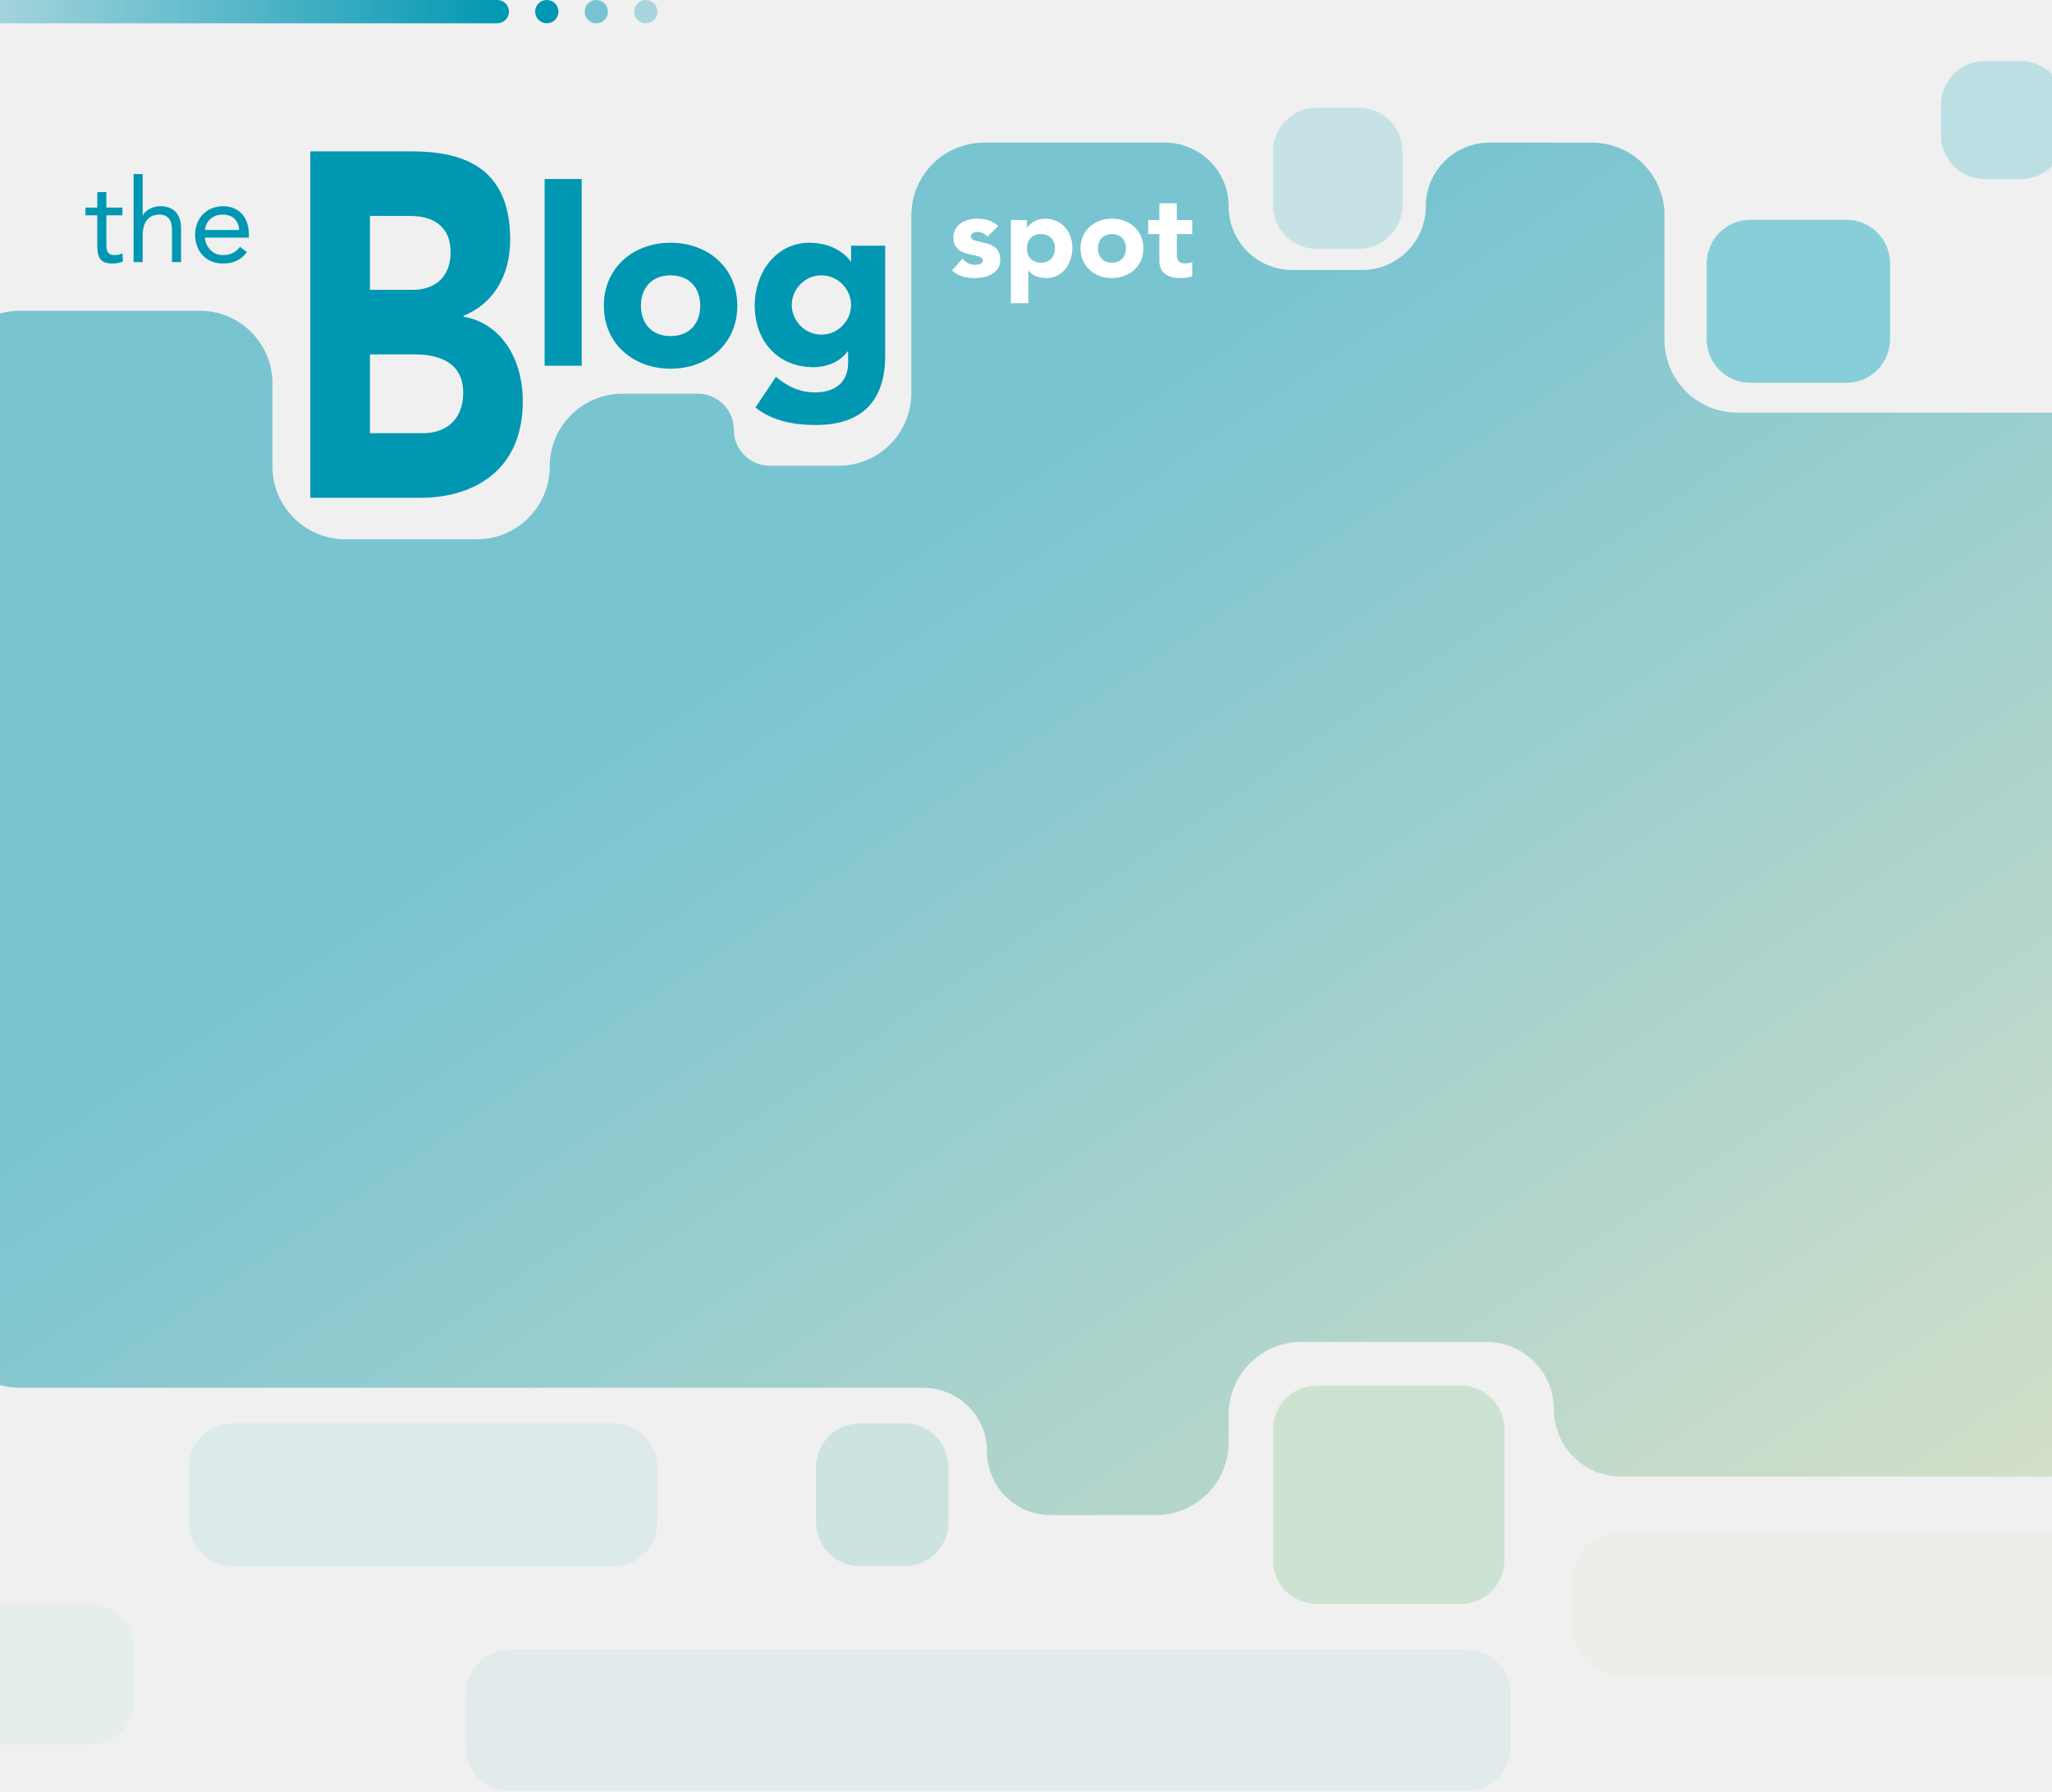
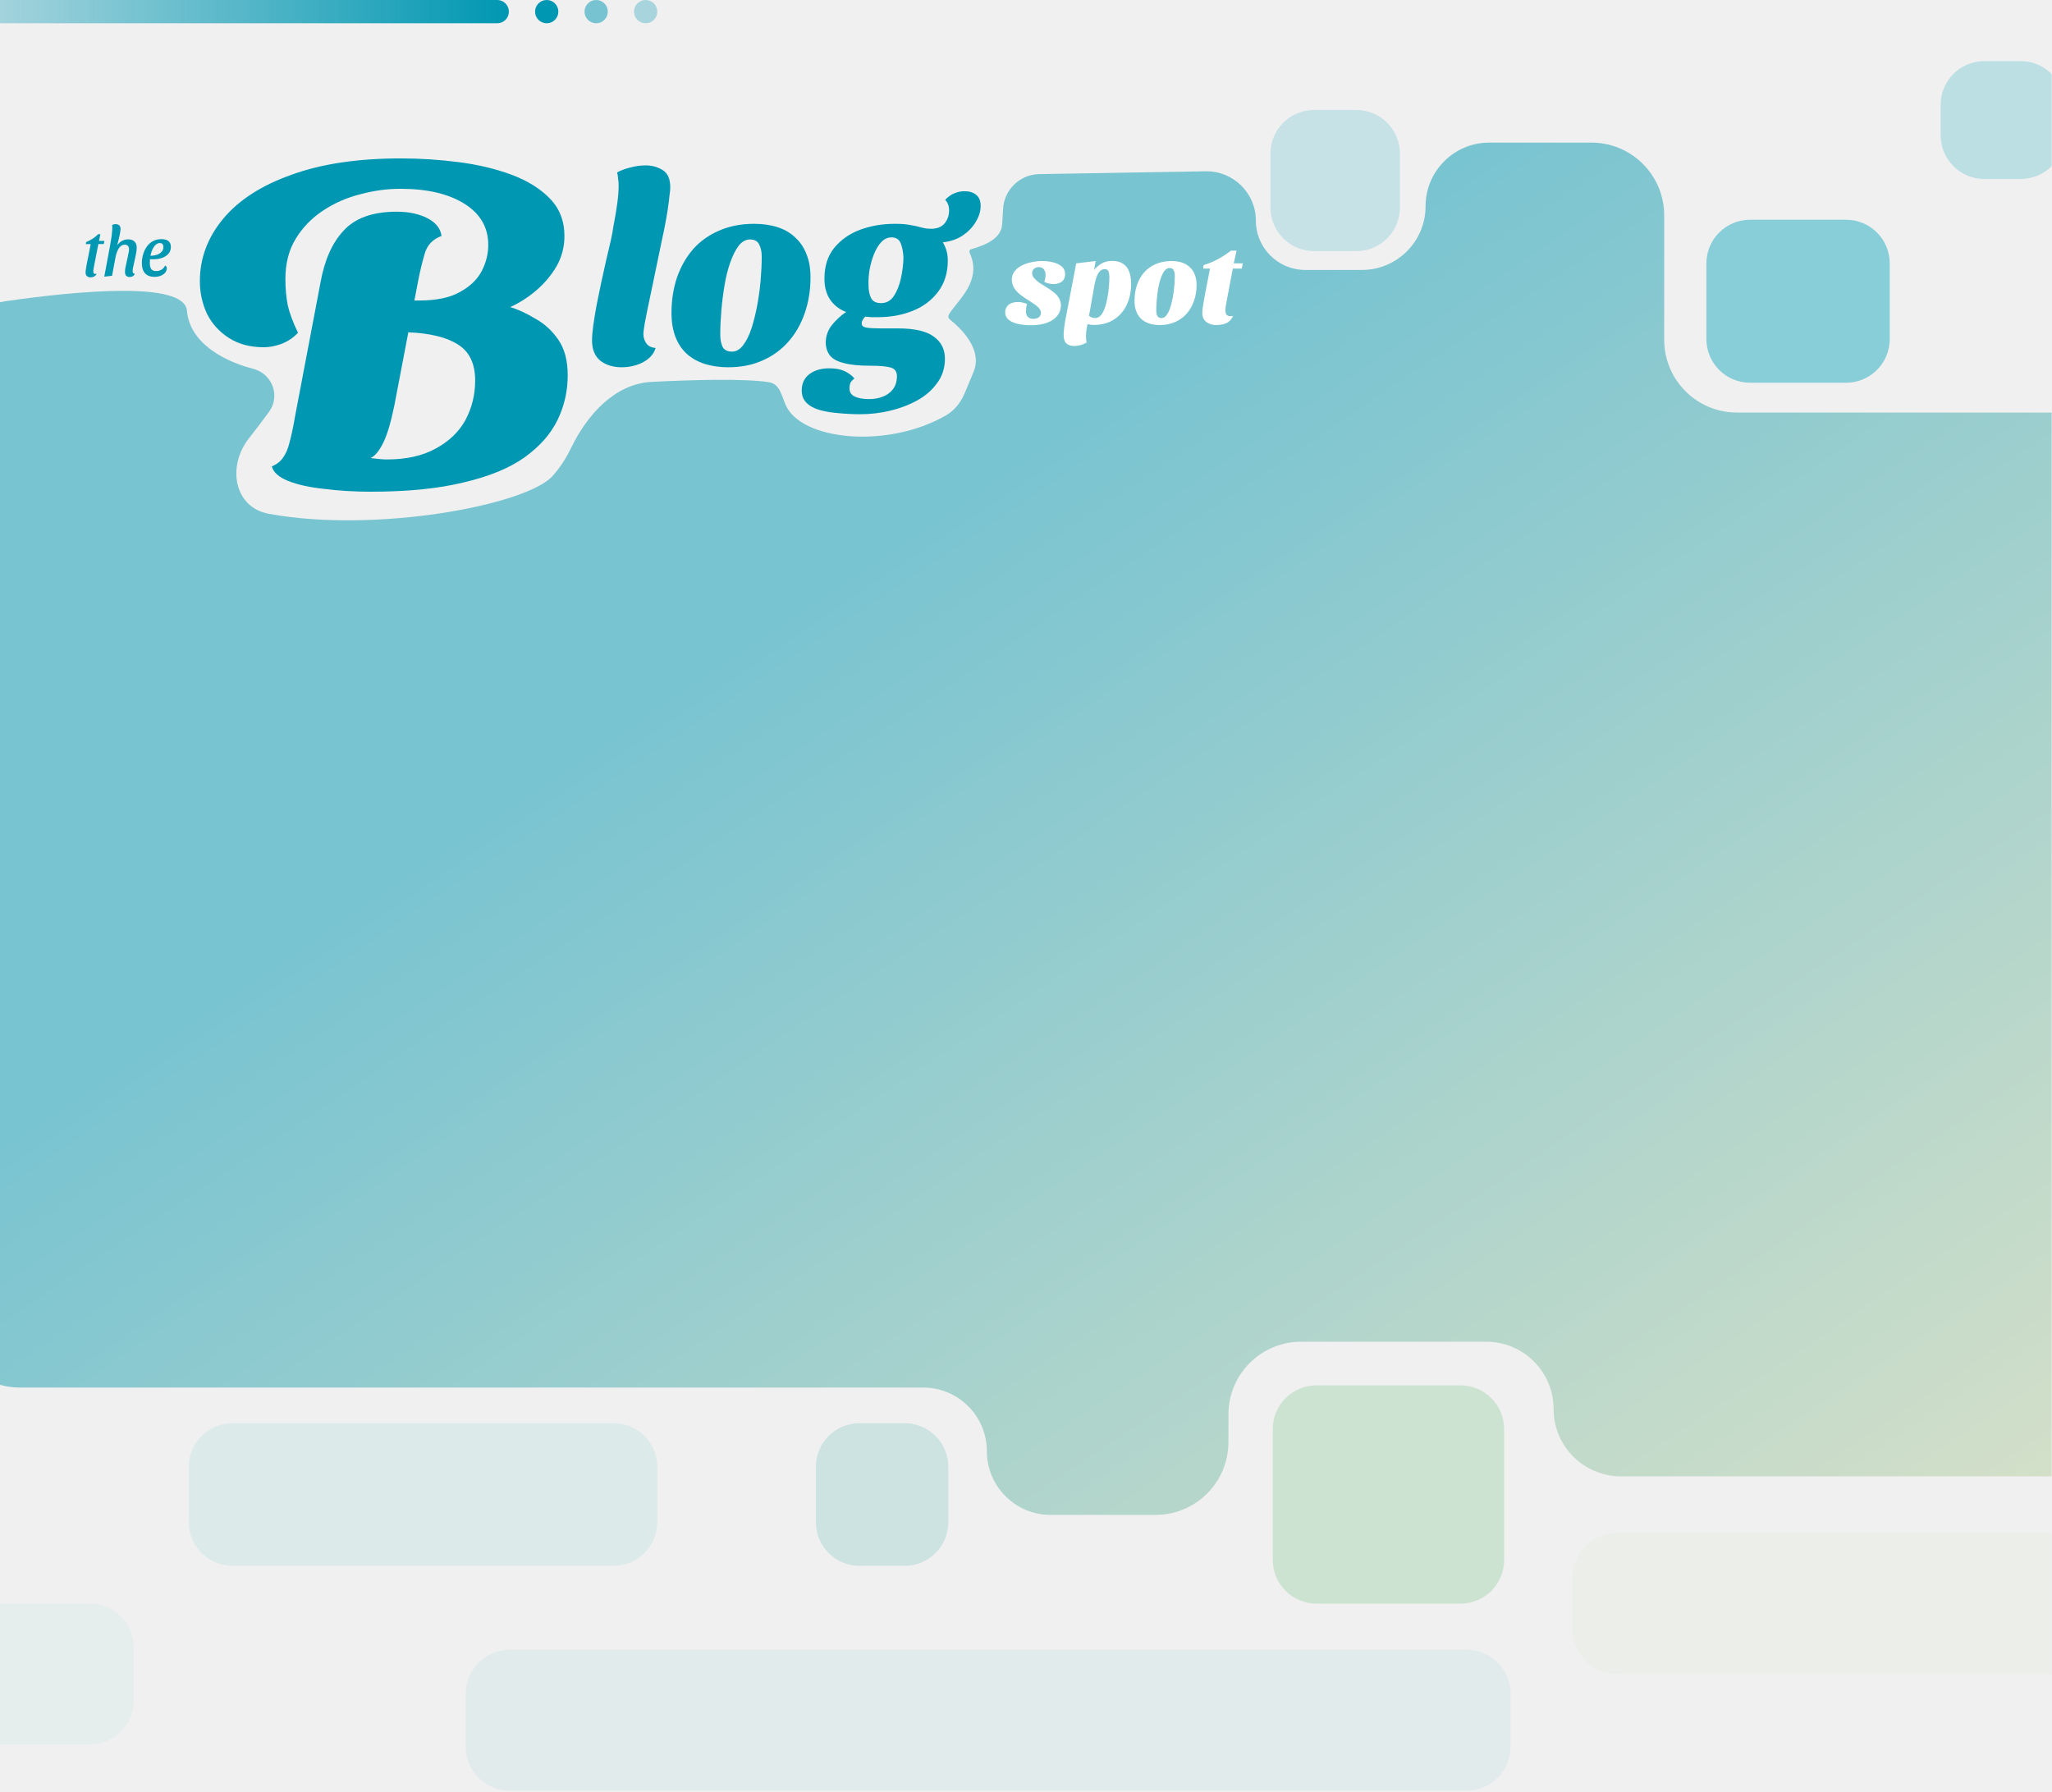
- <svg xmlns="http://www.w3.org/2000/svg" width="1512" height="1320" viewBox="0 0 1512 1320" fill="none">
-   <mask id="mask0_721_1411" style="mask-type:alpha" maskUnits="userSpaceOnUse" x="0" y="0" width="1512" height="1320">
-     <rect width="1512" height="1320" fill="#D9D9D9" />
+ <svg xmlns="http://www.w3.org/2000/svg" width="4852" height="4236" viewBox="0 0 4852 4236" fill="none">
+   <mask id="mask0_721_1415" style="mask-type:alpha" maskUnits="userSpaceOnUse" x="0" y="0" width="4852" height="4236">
+     <rect width="4851.13" height="4235.11" fill="#D9D9D9" />
  </mask>
-   <g mask="url(#mask0_721_1411)">
-     <path d="M952.217 198.92H1003.69C1029.6 198.92 1050.6 177.915 1050.6 152.005C1050.6 126.094 1071.61 105.09 1097.52 105.09H1172.85C1202.46 105.09 1226.47 129.095 1226.47 158.707V250.392C1226.47 280.004 1250.47 304.009 1280.09 304.009H1533.69H1570.15C1592.07 304.009 1609.83 321.773 1609.83 343.686V1034.27C1609.83 1063.88 1585.82 1087.89 1556.21 1087.89H1377.4H1194.57C1167.18 1087.89 1144.97 1065.69 1144.97 1038.29C1144.97 1010.9 1122.77 988.698 1095.37 988.698H958.919C929.307 988.698 905.302 1012.7 905.302 1042.32V1062.69C905.302 1092.3 881.297 1116.31 851.685 1116.31H774.209C748.298 1116.31 727.294 1095.3 727.294 1069.39C727.294 1043.48 706.289 1022.48 680.379 1022.48H14.723C-14.888 1022.48 -38.894 998.472 -38.894 968.86V282.562C-38.894 252.95 -14.888 228.945 14.723 228.945H147.158C176.769 228.945 200.775 252.95 200.775 282.562V343.686C200.775 373.297 224.78 397.303 254.392 397.303H351.438C381.05 397.303 405.055 373.297 405.055 343.686C405.055 314.074 429.061 290.069 458.672 290.069H514.166C528.824 290.069 540.706 301.951 540.706 316.609C540.706 331.267 552.589 343.149 567.247 343.149H617.915C647.527 343.149 671.532 319.144 671.532 289.532V158.707C671.532 129.095 695.537 105.09 725.149 105.09H858.387C884.298 105.09 905.302 126.094 905.302 152.005C905.302 177.915 926.307 198.92 952.217 198.92Z" fill="url(#paint0_linear_721_1411)" fill-opacity="0.5" />
-     <path d="M90.216 152.953V158.615H78.378V178.689C78.378 183.837 78.464 187.954 84.383 187.954C86.356 187.954 88.501 187.525 90.302 186.582L90.56 192.673C88.243 193.702 85.241 194.131 82.753 194.131C73.231 194.131 71.686 188.984 71.686 180.662V158.615H62.936V152.953H71.686V141.543H78.378V152.953H90.216ZM98.415 193.102V128.246H105.106V158.529H105.278C107.079 155.355 111.883 151.924 118.146 151.924C128.697 151.924 133.416 158.615 133.416 168.309V193.102H126.724V168.995C126.724 162.304 123.808 158.1 117.545 158.1C108.881 158.1 105.106 164.363 105.106 173.542V193.102H98.415ZM176.881 181.863L181.943 185.81C177.224 191.901 171.562 194.131 164.099 194.131C151.488 194.131 143.767 184.694 143.767 173.027C143.767 160.588 152.517 151.924 164.356 151.924C175.68 151.924 183.401 159.645 183.401 172.942V175.086H150.973C151.488 182.035 156.807 187.954 164.099 187.954C169.847 187.954 173.707 185.895 176.881 181.863ZM150.973 169.424H176.195C175.937 162.647 171.476 158.1 164.099 158.1C156.721 158.1 151.831 162.647 150.973 169.424Z" fill="#0097B2" />
-     <path d="M735.443 166.596L727.551 174.403C725.663 172.087 723.176 170.886 720.087 170.886C717.943 170.886 715.369 171.829 715.369 174.317C715.369 180.494 737.073 175.261 737.073 191.132C737.073 201.769 726.779 204.858 717.857 204.858C712.023 204.858 705.589 203.399 701.471 199.196L709.278 190.531C711.68 193.448 714.511 195.078 718.372 195.078C721.288 195.078 724.205 194.306 724.205 192.075C724.205 185.384 702.501 191.046 702.501 175.175C702.501 165.395 711.251 161.106 720.002 161.106C725.492 161.106 731.583 162.479 735.443 166.596ZM744.87 223.388V162.136H756.709V167.626H756.881C758.854 164.623 763.829 161.106 769.663 161.106C782.016 161.106 790.166 170.028 790.166 182.639C790.166 194.22 782.96 204.858 771.121 204.858C765.803 204.858 760.827 203.399 757.91 199.367H757.739V223.388H744.87ZM756.709 182.982C756.709 189.244 760.57 193.534 767.004 193.534C773.438 193.534 777.298 189.244 777.298 182.982C777.298 176.719 773.438 172.43 767.004 172.43C760.57 172.43 756.709 176.719 756.709 182.982ZM796.161 182.982C796.161 169.685 806.456 161.106 819.324 161.106C832.192 161.106 842.486 169.685 842.486 182.982C842.486 196.279 832.192 204.858 819.324 204.858C806.456 204.858 796.161 196.279 796.161 182.982ZM809.029 182.982C809.029 189.244 812.89 193.534 819.324 193.534C825.758 193.534 829.618 189.244 829.618 182.982C829.618 176.719 825.758 172.43 819.324 172.43C812.89 172.43 809.029 176.719 809.029 182.982ZM878.461 162.136V172.43H867.137V186.328C867.137 190.788 867.652 194.048 873.228 194.048C874.601 194.048 877.346 193.877 878.461 192.847V203.571C875.63 204.6 872.456 204.858 869.454 204.858C860.875 204.858 854.269 201.34 854.269 192.247V172.43H846.034V162.136H854.269V149.782H867.137V162.136H878.461Z" fill="white" />
-     <path d="M228.655 366.74V111.523H302.994C337.911 111.523 375.925 120.896 375.925 176.409C375.925 204.887 362.127 224.352 341.571 232.643V233.364C367.759 237.69 385.217 262.563 385.217 295.727C385.217 349.077 345.795 366.74 310.315 366.74H228.655ZM272.583 159.106V213.538H304.402C317.918 213.538 331.997 206.329 331.997 185.781C331.997 164.513 316.228 159.106 302.431 159.106H272.583ZM272.583 261.121V319.158H312.005C325.802 319.158 341.29 311.588 341.29 289.238C341.29 265.086 320.171 261.121 305.81 261.121H272.583Z" fill="#0097B2" />
-     <path d="M401.302 269.455V131.898H428.614V269.455H401.302Z" fill="#0097B2" />
-     <path d="M444.959 225.241C444.959 197.038 466.808 178.842 494.12 178.842C521.432 178.842 543.282 197.038 543.282 225.241C543.282 253.443 521.432 271.639 494.12 271.639C466.808 271.639 444.959 253.443 444.959 225.241ZM472.271 225.241C472.271 238.523 480.464 247.621 494.12 247.621C507.776 247.621 515.97 238.523 515.97 225.241C515.97 211.958 507.776 202.86 494.12 202.86C480.464 202.86 472.271 211.958 472.271 225.241Z" fill="#0097B2" />
-     <path d="M652.23 181.026V261.995C652.23 295.293 635.296 313.124 601.065 313.124C585.407 313.124 569.383 310.395 556.638 300.205L571.751 277.643C580.126 284.739 589.412 289.106 600.519 289.106C617.088 289.106 624.918 280.008 624.918 267.454V258.902H624.554C618.363 267.454 607.802 270.547 599.609 270.547C573.389 270.547 556.092 251.624 556.092 224.877C556.092 201.405 571.386 178.842 596.513 178.842C611.99 178.842 622.551 186.302 626.739 192.671H627.103V181.026H652.23ZM583.404 224.695C583.404 236.158 592.872 246.529 605.253 246.529C617.635 246.529 627.103 236.158 627.103 224.695C627.103 213.232 617.635 202.86 605.253 202.86C592.872 202.86 583.404 213.232 583.404 224.695Z" fill="#0097B2" />
-     <rect x="375.03" y="17.156" width="386.043" height="17.157" rx="8.579" transform="rotate(180 375.03 17.1562)" fill="url(#paint1_linear_721_1411)" />
-     <circle cx="402.911" cy="8.578" r="8.579" transform="rotate(180 402.911 8.57753)" fill="#0097B2" />
-     <circle cx="439.37" cy="8.578" r="8.579" transform="rotate(180 439.37 8.57753)" fill="#0097B2" fill-opacity="0.5" />
-     <circle cx="475.83" cy="8.578" r="8.579" transform="rotate(180 475.83 8.57753)" fill="#0097B2" fill-opacity="0.3" />
-     <rect x="1257.57" y="161.926" width="135.115" height="120.102" rx="32.17" fill="#88CED8" />
-     <rect x="938.009" y="1020.87" width="170.502" height="160.851" rx="32.17" fill="#CDE3D1" />
-     <rect x="601.294" y="1048.75" width="97.583" height="105.089" rx="32.17" fill="#A8D7D5" fill-opacity="0.5" />
-     <rect x="139.115" y="1048.75" width="345.294" height="105.089" rx="32.17" fill="#95D2D6" fill-opacity="0.2" />
-     <rect x="938.009" y="79.356" width="95.438" height="104.017" rx="32.17" fill="#88CED8" fill-opacity="0.4" />
-     <rect x="1430.21" y="45.039" width="91.149" height="86.86" rx="32.17" fill="#88CED8" fill-opacity="0.5" />
-     <rect x="343.125" y="1215.6" width="770.175" height="103.95" rx="32.586" fill="#95D2D6" fill-opacity="0.15" />
-     <rect x="1159" y="1129.6" width="467.775" height="103.95" rx="32.586" fill="#DFE8CF" fill-opacity="0.2" />
-     <rect x="-114" y="1181.6" width="212.625" height="103.95" rx="32.586" fill="#95D2D6" fill-opacity="0.1" />
+   <g mask="url(#mask0_721_1415)">
+     <path d="M3086.12 638.225H3220.25C3303.39 638.225 3370.78 570.834 3370.78 487.702C3370.78 404.571 3438.17 337.18 3521.3 337.18H3763C3858 337.18 3935.02 414.198 3935.02 509.206V803.37C3935.02 898.377 4012.04 975.395 4107.05 975.395H4920.73H5037.71C5108.01 975.395 5165.01 1032.39 5165.01 1102.69V3318.39C5165.01 3413.39 5087.99 3490.41 4992.98 3490.41H4419.27H3832.67C3744.78 3490.41 3673.54 3419.17 3673.54 3331.29C3673.54 3243.41 3602.3 3172.16 3514.42 3172.16H3076.61C2981.61 3172.16 2904.59 3249.18 2904.59 3344.19V3409.56C2904.59 3504.57 2827.57 3581.59 2732.56 3581.59H2483.98C2400.85 3581.59 2333.46 3514.19 2333.46 3431.06C2333.46 3347.93 2266.07 3280.54 2182.94 3280.54H47.239C-47.769 3280.54 -124.787 3203.52 -124.787 3108.52V877.083C-124.787 794.411 -66.1 723.402 15.744 711.728C181.623 688.069 435.946 663.56 442 734.559C450.147 830.123 572.624 865.302 595.744 871.107C598.242 871.734 600.717 872.412 603.156 873.235C645.464 887.498 662.431 937.808 636.033 973.815C622.154 992.746 606.049 1014.15 588.496 1036.48C536.588 1102.49 553.156 1199.66 635.752 1214.82C888.068 1261.14 1245.14 1194.54 1307 1125C1325.28 1104.45 1339.5 1081.59 1350.57 1058.7C1388.36 980.522 1453.95 907.237 1540.68 902.872C1638.85 897.932 1758.93 894.626 1817.59 903.562C1843.24 907.471 1847.31 932.594 1857.32 956.542C1892.71 1041.22 2097.68 1062.39 2237.34 981.813C2257.81 970.003 2272.3 950.494 2281.4 928.685L2302.15 878.945C2321.29 833.057 2285.28 787.041 2246.6 755.804C2238.91 749.594 2243.12 743.702 2248.85 735.697L2248.99 735.493C2269.43 706.907 2316.94 663.998 2296.51 607.029C2293.48 598.573 2288.41 591.412 2297.05 588.971C2329.87 579.708 2367.77 563.95 2369.74 529.908L2371.83 493.751C2374.46 448.211 2411.77 412.405 2457.38 411.636L2850.91 405C2916.08 403.901 2969.5 456.427 2969.5 521.604C2969.5 586.012 3021.71 638.225 3086.12 638.225Z" fill="url(#paint0_linear_721_1415)" fill-opacity="0.5" />
+     <path d="M213.743 655.774C210.721 655.795 208.07 654.843 205.789 652.917C203.509 650.99 202.355 648.192 202.329 644.523C202.313 642.364 202.616 639.34 203.235 635.45C203.854 631.452 204.579 627.237 205.411 622.806C206.242 618.375 207.075 614.16 207.91 610.16C208.852 606.052 209.53 602.755 209.944 600.27L214.472 577.085L202.978 577.168L203.59 572.307C208.757 570.327 213.865 567.7 218.914 564.425C223.963 561.151 228.416 557.557 232.274 553.644L237.293 553.608L234.17 569.658L246.798 569.567L245.393 576.863L232.604 576.955L221.829 632.078C221.518 633.807 221.259 635.374 221.054 636.779C220.847 638.076 220.694 639.318 220.595 640.506C220.508 643.421 221.062 645.467 222.258 646.646C223.453 647.717 225.613 647.917 228.738 647.247C227.782 649.305 226.552 650.932 225.05 652.131C223.655 653.328 221.988 654.203 220.05 654.757C218.112 655.418 216.009 655.757 213.743 655.774ZM306.609 654.943C303.263 654.968 300.558 654.016 298.493 652.088C296.538 650.267 295.544 647.198 295.513 642.881C295.496 640.506 295.798 637.428 296.418 633.646C297.146 629.863 297.981 625.864 298.922 621.648C299.862 617.323 300.803 613.053 301.744 608.837C302.685 604.621 303.467 600.838 304.091 597.487C304.821 594.028 305.18 591.327 305.166 589.385C305.14 585.823 304.203 583.131 302.355 581.31C300.507 579.38 298.071 578.427 295.049 578.448C290.84 578.479 287.289 579.961 284.396 582.896C281.503 585.831 279.155 589.518 277.352 593.956C275.548 598.286 274.23 602.613 273.398 606.936L264.98 652.005L246.538 654.081L260.414 579.993L275.327 582.476C278.527 577.272 282.438 573.25 287.058 570.411C291.786 567.463 297.064 565.968 302.892 565.926C309.476 565.878 314.507 567.569 317.985 570.998C321.463 574.319 323.224 579.055 323.268 585.207C323.29 588.229 322.992 591.739 322.373 595.737C321.754 599.735 320.921 604.004 319.875 608.545C318.935 612.977 317.995 617.301 317.054 621.517C316.113 625.733 315.277 629.571 314.546 633.03C313.923 636.488 313.619 639.189 313.633 641.131C313.645 642.75 313.978 644.097 314.634 645.172C315.289 646.246 316.589 646.885 318.533 647.086C317.905 649.789 316.462 651.742 314.204 652.946C311.947 654.257 309.415 654.923 306.609 654.943ZM275.346 585.228L259.945 582.263C260.776 577.831 261.605 572.969 262.43 567.674C263.362 562.271 264.08 556.977 264.582 551.792C265.193 546.607 265.538 542.125 265.619 538.347C265.609 537.052 265.547 535.919 265.432 534.949C265.425 533.977 265.311 533.061 265.089 532.199C266.163 531.436 267.454 530.887 268.963 530.552C270.47 530.109 271.98 529.883 273.491 529.872C276.405 529.851 279.055 530.695 281.442 532.405C283.828 534.007 285.037 536.966 285.068 541.283C285.078 542.686 284.877 544.792 284.466 547.602C284.053 550.303 283.482 553.383 282.751 556.842C282.021 560.301 281.182 563.815 280.237 567.384C279.399 570.952 278.56 574.304 277.719 577.44C276.878 580.576 276.087 583.172 275.346 585.228ZM365.509 654.52C359.358 654.564 354.007 653.469 349.458 651.235C345.016 648.893 341.59 645.355 339.182 640.624C336.773 635.892 335.543 629.911 335.491 622.68C335.442 615.88 336.311 609.128 338.097 602.423C339.991 595.61 342.807 589.438 346.545 583.906C350.282 578.375 355.053 573.915 360.857 570.527C366.769 567.139 373.719 565.416 381.705 565.358C385.914 565.328 389.696 565.895 393.05 567.058C396.405 568.221 399.063 570.144 401.025 572.829C402.987 575.513 403.985 579.175 404.018 583.816C404.063 590.076 402.213 595.378 398.466 599.722C394.827 603.958 389.94 607.231 383.804 609.542C377.668 611.745 370.876 612.873 363.429 612.926C362.026 612.936 360.461 612.948 358.734 612.96C357.115 612.864 355.765 612.766 354.685 612.666C354.589 614.393 354.494 616.121 354.398 617.848C354.302 619.468 354.259 620.979 354.269 622.382C354.311 628.211 355.423 632.79 357.606 636.12C359.788 639.342 363.739 640.933 369.459 640.892C374.1 640.858 378.247 639.749 381.901 637.564C385.554 635.271 388.391 632.067 390.413 627.951C391.927 628.372 392.958 629.228 393.507 630.519C394.056 631.81 394.336 633.157 394.346 634.56C394.369 637.798 393.258 640.936 391.014 643.974C388.769 647.013 385.495 649.519 381.192 651.492C376.889 653.466 371.661 654.475 365.509 654.52ZM355.761 604.725C359.43 604.698 363.043 604.295 366.599 603.513C370.263 602.732 373.601 601.52 376.611 599.88C379.621 598.131 381.979 595.955 383.688 593.353C385.503 590.641 386.398 587.505 386.372 583.943C386.35 580.813 385.577 578.498 384.056 576.998C382.641 575.389 380.584 574.595 377.886 574.614C374.864 574.636 372.065 575.627 369.489 577.589C367.02 579.441 364.879 581.885 363.066 584.92C361.253 587.956 359.711 591.205 358.441 594.668C357.278 598.13 356.385 601.482 355.761 604.725Z" fill="#0097B2" />
+     <path d="M2437.87 769.055C2430.53 769.055 2423.19 768.505 2415.85 767.404C2408.7 766.486 2402.09 764.835 2396.04 762.45C2390.17 760.064 2385.49 756.945 2382 753.091C2378.51 749.054 2376.77 744.1 2376.77 738.228C2376.95 732.907 2378.33 728.503 2380.9 725.017C2383.28 721.347 2386.77 718.594 2391.36 716.759C2395.95 714.925 2401.18 714.007 2407.05 714.007C2410.72 714.007 2414.48 714.466 2418.33 715.383C2422.37 716.117 2425.67 717.31 2428.24 718.961C2427.32 722.448 2426.68 725.659 2426.31 728.595C2426.13 731.347 2426.04 734.558 2426.04 738.228C2426.22 742.816 2427.78 746.577 2430.72 749.513C2433.84 752.449 2437.97 753.917 2443.1 753.917C2448.61 753.917 2453.01 752.633 2456.32 750.064C2459.62 747.495 2461.27 744.192 2461.27 740.155C2461.45 735.384 2459.43 730.98 2455.21 726.943C2451.18 722.907 2446.04 718.961 2439.8 715.108C2433.75 711.255 2427.51 707.218 2421.08 702.997C2415.76 699.328 2410.9 695.474 2406.5 691.437C2402.28 687.217 2398.88 682.63 2396.31 677.675C2393.74 672.537 2392.46 666.849 2392.46 660.61C2392.64 653.27 2394.84 646.848 2399.06 641.343C2403.29 635.839 2408.88 631.343 2415.85 627.857C2422.83 624.187 2430.53 621.526 2438.97 619.875C2447.42 618.04 2455.95 617.122 2464.57 617.122C2473.2 617.122 2481.64 618.131 2489.89 620.15C2498.34 622.168 2505.22 625.471 2510.54 630.058C2515.86 634.462 2518.52 640.518 2518.52 648.224C2518.34 656.115 2515.68 661.986 2510.54 665.84C2505.4 669.693 2498.7 671.62 2490.45 671.62C2486.96 671.62 2483.29 671.161 2479.44 670.244C2475.58 669.326 2472.19 668.042 2469.25 666.39C2469.99 664.188 2470.63 661.803 2471.18 659.234C2471.73 656.665 2472.1 654.004 2472.28 651.252C2472.46 645.38 2471.18 640.701 2468.43 637.215C2465.67 633.545 2461.64 631.618 2456.32 631.435C2452.28 631.435 2448.7 632.627 2445.58 635.013C2442.46 637.215 2440.81 640.609 2440.63 645.197C2440.44 649.417 2441.91 653.454 2445.03 657.307C2448.33 661.161 2452.55 664.922 2457.69 668.592C2463.01 672.079 2468.61 675.565 2474.48 679.051C2480.9 682.905 2486.68 686.942 2491.82 691.162C2496.96 695.199 2501 699.786 2503.93 704.924C2507.05 709.878 2508.61 715.842 2508.61 722.815C2508.43 731.622 2505.58 739.513 2500.08 746.486C2494.57 753.458 2486.59 758.963 2476.13 763C2465.67 766.853 2452.92 768.872 2437.87 769.055ZM2586.81 768.23C2582.96 768.23 2579.66 767.954 2576.9 767.404C2574.15 767.037 2570.66 766.211 2566.44 764.927L2518.28 760.798L2544.7 622.627L2590.67 617.122L2587.09 638.316C2591.67 632.444 2597.45 627.398 2604.43 623.177C2611.4 618.957 2619.66 616.847 2629.2 616.847C2640.03 616.847 2648.74 619.049 2655.35 623.453C2662.14 627.857 2667 634.095 2669.93 642.169C2673.05 650.243 2674.61 659.968 2674.61 671.345C2674.61 685.107 2672.6 697.951 2668.56 709.878C2664.71 721.622 2658.92 731.898 2651.22 740.705C2643.69 749.33 2634.52 756.119 2623.69 761.073C2612.87 765.844 2600.57 768.23 2586.81 768.23ZM2540.02 818.048C2532.31 818.048 2526.17 816.03 2521.58 811.993C2517.18 807.956 2514.97 801.259 2514.97 791.9C2514.97 789.882 2515.07 787.496 2515.25 784.744C2515.43 782.175 2515.71 779.331 2516.07 776.212C2516.44 773.092 2516.9 769.881 2517.45 766.578C2517.82 763.275 2518.37 759.881 2519.1 756.394L2572.22 762.45C2571.31 767.22 2570.3 772.45 2569.2 778.138C2568.28 784.01 2567.82 789.79 2567.82 795.478C2567.82 798.047 2567.91 800.525 2568.1 802.91C2568.46 805.295 2568.92 807.589 2569.47 809.791C2565.25 812.36 2560.48 814.378 2555.16 815.846C2550.02 817.314 2544.98 818.048 2540.02 818.048ZM2589.29 751.99C2594.61 751.99 2599.2 749.788 2603.05 745.385C2606.9 740.797 2610.12 734.742 2612.68 727.219C2615.25 719.695 2617.27 711.622 2618.74 702.997C2620.39 694.19 2621.49 685.565 2622.04 677.125C2622.78 668.684 2623.14 661.252 2623.14 654.83C2623.14 650.059 2622.5 645.839 2621.22 642.169C2619.93 638.316 2616.9 636.389 2612.13 636.389C2607.36 636.389 2603.33 638.224 2600.02 641.894C2596.9 645.564 2594.43 650.059 2592.59 655.381C2590.76 660.702 2589.38 665.84 2588.46 670.794L2574.98 746.761C2576.99 748.412 2579.29 749.697 2581.86 750.614C2584.61 751.532 2587.09 751.99 2589.29 751.99ZM2742.34 768.505C2733.35 768.505 2725.09 767.312 2717.57 764.927C2710.23 762.541 2703.9 758.963 2698.57 754.192C2693.44 749.421 2689.49 743.458 2686.74 736.302C2683.99 729.145 2682.61 720.796 2682.61 711.255C2682.61 697.676 2684.54 685.198 2688.39 673.822C2692.43 662.262 2698.12 652.261 2705.46 643.821C2712.98 635.38 2722.15 628.866 2732.98 624.278C2743.81 619.508 2756.1 617.122 2769.86 617.122C2779.04 617.122 2787.29 618.315 2794.63 620.7C2801.97 623.086 2808.12 626.664 2813.08 631.435C2818.21 636.022 2822.16 641.802 2824.91 648.775C2827.85 655.748 2829.31 664.005 2829.31 673.547C2829.31 687.125 2827.3 699.695 2823.26 711.255C2819.41 722.631 2813.72 732.632 2806.19 741.256C2798.67 749.88 2789.5 756.578 2778.67 761.349C2768.03 766.119 2755.92 768.505 2742.34 768.505ZM2746.47 751.99C2750.87 751.99 2754.82 749.697 2758.3 745.109C2761.79 740.522 2764.72 734.558 2767.11 727.219C2769.5 719.695 2771.51 711.53 2773.17 702.722C2774.82 693.731 2776.01 684.831 2776.74 676.024C2777.48 667.033 2777.84 658.959 2777.84 651.803C2777.84 646.481 2776.93 642.169 2775.09 638.866C2773.44 635.38 2770.23 633.637 2765.46 633.637C2760.87 633.637 2756.83 635.93 2753.35 640.518C2750.04 644.921 2747.11 650.793 2744.54 658.133C2741.97 665.473 2739.95 673.638 2738.48 682.63C2737.02 691.437 2735.92 700.337 2735.18 709.328C2734.45 718.136 2734.08 726.301 2734.08 733.824C2734.08 739.146 2734.91 743.55 2736.56 747.036C2738.39 750.339 2741.7 751.99 2746.47 751.99ZM2875.67 768.505C2866.68 768.505 2858.98 766.119 2852.55 761.349C2846.13 756.578 2842.92 749.513 2842.92 740.155C2842.92 736.485 2843.29 731.898 2844.02 726.393C2844.94 720.705 2845.95 714.649 2847.05 708.227C2848.15 701.805 2849.25 695.749 2850.35 690.061C2851.64 684.189 2852.55 679.51 2853.1 676.024L2861.09 635.013H2844.85L2845.95 626.756C2856.96 623.453 2867.87 618.957 2878.7 613.269C2889.53 607.58 2900.17 600.699 2910.63 592.626H2923.84L2917.23 622.627H2938.7L2936.23 635.013H2915.03L2899.07 719.237C2898.7 721.622 2898.33 724.007 2897.97 726.393C2897.6 728.595 2897.42 730.797 2897.42 732.999C2897.42 739.788 2899.07 744.1 2902.37 745.935C2905.67 747.77 2910.08 748.045 2915.58 746.761C2913.01 752.816 2909.53 757.495 2905.12 760.798C2900.72 763.917 2895.95 765.936 2890.81 766.853C2885.86 767.954 2880.81 768.505 2875.67 768.505Z" fill="white" />
+     <rect x="1203.25" y="55.051" width="1238.59" height="55.048" rx="27.524" transform="rotate(180 1203.25 55.0508)" fill="url(#paint1_linear_721_1415)" />
+     <circle cx="1292.7" cy="27.527" r="27.524" transform="rotate(180 1292.7 27.5267)" fill="#0097B2" />
+     <circle cx="1409.68" cy="27.527" r="27.524" transform="rotate(180 1409.68 27.5267)" fill="#0097B2" fill-opacity="0.5" />
+     <circle cx="1526.66" cy="27.527" r="27.524" transform="rotate(180 1526.66 27.5267)" fill="#0097B2" fill-opacity="0.3" />
+     <rect x="4034.8" y="519.533" width="433.505" height="385.338" rx="103.215" fill="#88CED8" />
+     <rect x="3009.52" y="3275.38" width="547.042" height="516.077" rx="103.215" fill="#CDE3D1" />
+     <rect x="1929.2" y="3364.83" width="313.087" height="337.171" rx="103.215" fill="#A8D7D5" fill-opacity="0.5" />
+     <rect x="446.338" y="3364.83" width="1107.85" height="337.171" rx="103.215" fill="#95D2D6" fill-opacity="0.2" />
+     <rect x="3004" y="260" width="306.206" height="333.73" rx="103.215" fill="#88CED8" fill-opacity="0.4" />
+     <rect x="4588.72" y="144.512" width="292.444" height="278.682" rx="103.215" fill="#88CED8" fill-opacity="0.5" />
+     <rect x="1100.89" y="3900.16" width="2471.04" height="333.515" rx="104.55" fill="#95D2D6" fill-opacity="0.15" />
+     <rect x="3718.56" y="3624.24" width="1500.82" height="333.515" rx="104.55" fill="#DFE8CF" fill-opacity="0.2" />
+     <rect x="-365.76" y="3791.08" width="682.19" height="333.515" rx="104.55" fill="#95D2D6" fill-opacity="0.1" />
+     <path d="M877.081 1162.52C838.031 1162.52 801.191 1160.31 766.561 1155.89C731.932 1152.21 703.565 1145.95 681.461 1137.11C659.357 1128.26 646.463 1116.84 642.779 1102.84C654.568 1097.69 663.409 1090.69 669.304 1081.85C675.935 1073 681.093 1060.85 684.777 1045.37C689.197 1029.16 693.618 1008.17 698.039 982.377L757.72 668.5C767.298 614.714 785.718 573.453 812.98 544.718C840.241 515.246 881.871 500.51 937.867 500.51C966.603 500.51 990.917 505.667 1010.81 515.982C1030.7 526.298 1041.76 540.297 1043.97 557.98C1023.34 565.348 1010.07 579.347 1004.18 599.978C998.285 619.871 993.127 641.239 988.707 664.079L979.865 710.498H990.917C1031.44 710.498 1063.49 703.867 1087.07 690.604C1111.38 677.342 1128.7 660.764 1139.01 640.87C1149.33 620.977 1154.49 600.346 1154.49 578.979C1154.49 537.718 1135.7 505.299 1098.12 481.721C1060.54 458.144 1010.07 446.355 946.709 446.355C915.027 446.355 882.976 450.776 850.557 459.617C818.874 467.722 789.771 480.616 763.246 498.299C736.721 515.983 715.354 538.087 699.144 564.611C682.935 591.136 674.83 622.819 674.83 659.659C674.83 681.763 676.672 702.393 680.356 721.55C684.776 740.707 692.881 762.442 704.67 786.757C693.618 798.545 680.356 807.387 664.883 813.281C650.147 818.439 636.516 821.018 623.99 821.018C591.571 821.018 563.941 813.65 541.1 798.914C518.26 784.178 500.945 765.021 489.156 741.443C478.104 717.129 472.578 691.709 472.578 665.185C472.578 610.661 490.998 561.296 527.838 517.088C564.678 472.88 618.464 438.25 689.197 413.199C759.93 387.411 846.136 374.517 947.814 374.517C993.496 374.517 1039.18 377.464 1084.86 383.358C1130.54 389.253 1172.17 399.2 1209.75 413.199C1247.32 427.198 1277.53 445.986 1300.37 469.564C1323.21 493.142 1334.63 522.614 1334.63 557.98C1334.63 583.768 1328.37 607.714 1315.85 629.818C1303.32 651.185 1287.11 670.342 1267.22 687.289C1248.06 703.498 1227.8 716.392 1206.43 725.971C1225.59 731.865 1245.48 741.075 1266.11 753.601C1287.48 765.389 1305.53 781.967 1320.27 803.335C1335 824.702 1342.37 852.7 1342.37 887.33C1342.37 924.907 1334.27 960.273 1318.06 993.429C1301.85 1026.59 1275.69 1056.06 1239.59 1081.85C1204.22 1106.9 1156.7 1126.42 1097.02 1140.42C1037.34 1155.16 964.024 1162.52 877.081 1162.52ZM914.658 1086.27C960.34 1086.27 998.653 1077.79 1029.6 1060.85C1061.28 1043.9 1084.86 1021.43 1100.33 993.429C1115.8 964.694 1123.54 933.38 1123.54 899.487C1123.54 859.7 1109.91 831.333 1082.65 814.387C1056.12 797.44 1017.07 787.862 965.497 785.651L932.341 959.168C924.237 998.955 915.395 1028.43 905.817 1047.58C896.238 1066.74 886.291 1078.53 875.976 1082.95C883.344 1083.69 889.975 1084.42 895.87 1085.16C902.501 1085.9 908.764 1086.27 914.658 1086.27Z" fill="#0097B2" />
+     <path d="M1470.17 868.334C1450.02 868.334 1433.17 863.195 1419.6 852.917C1406.44 842.227 1399.87 826.194 1399.87 804.816C1399.87 795.36 1400.89 783.232 1402.95 768.431C1405.01 753.631 1407.68 737.392 1410.97 719.714C1414.67 702.036 1418.37 684.152 1422.07 666.063C1426.18 647.562 1430.08 629.884 1433.78 613.028C1437.9 596.172 1441.39 581.372 1444.27 568.627C1447.15 555.471 1449 545.399 1449.82 538.41C1454.34 514.976 1457.63 495.448 1459.68 479.825C1461.74 464.203 1462.77 450.841 1462.77 439.741C1462.77 433.163 1462.36 427.202 1461.53 421.857C1461.12 416.513 1460.3 411.785 1459.07 407.674C1468.11 402.74 1478.6 398.834 1490.52 395.957C1502.85 392.668 1514.77 391.023 1526.29 391.023C1541.5 391.023 1555.06 394.723 1566.99 402.123C1578.91 409.524 1584.87 423.091 1584.87 442.824C1584.87 447.758 1584.25 454.336 1583.02 462.558C1582.2 470.78 1580.97 480.647 1579.32 492.159C1577.68 503.259 1575.62 515.387 1573.15 528.543C1570.69 541.699 1567.81 555.677 1564.52 570.477C1556.3 610.356 1549.51 643.04 1544.17 668.529C1538.83 694.019 1534.51 714.575 1531.22 730.197C1528.34 745.409 1526.08 756.92 1524.44 764.731C1523.2 772.543 1522.38 778.093 1521.97 781.382C1521.56 784.671 1521.35 787.549 1521.35 790.015C1521.35 797.827 1523.61 805.021 1528.14 811.599C1532.66 818.177 1540.06 821.877 1550.34 822.699C1547.05 832.977 1541.09 841.611 1532.45 848.6C1524.23 855.178 1514.57 860.111 1503.47 863.4C1492.78 866.689 1481.68 868.334 1470.17 868.334ZM1721.58 868.334C1701.44 868.334 1682.94 865.661 1666.08 860.317C1649.64 854.972 1635.45 846.955 1623.53 836.266C1612.02 825.577 1603.18 812.216 1597.01 796.182C1590.85 780.148 1587.76 761.442 1587.76 740.064C1587.76 709.641 1592.08 681.685 1600.71 656.196C1609.76 630.295 1622.5 607.889 1638.95 588.977C1655.8 570.066 1676.36 555.471 1700.61 545.193C1724.87 534.504 1752.42 529.16 1783.25 529.16C1803.81 529.16 1822.31 531.832 1838.75 537.176C1855.2 542.521 1868.97 550.538 1880.07 561.227C1891.58 571.505 1900.42 584.455 1906.59 600.078C1913.16 615.7 1916.45 634.201 1916.45 655.579C1916.45 686.002 1911.93 714.164 1902.89 740.064C1894.25 765.554 1881.51 787.96 1864.65 807.282C1847.8 826.605 1827.24 841.611 1802.98 852.3C1779.14 862.989 1752 868.334 1721.58 868.334ZM1730.83 831.333C1740.7 831.333 1749.54 826.194 1757.35 815.916C1765.16 805.638 1771.74 792.276 1777.08 775.832C1782.43 758.976 1786.95 740.681 1790.65 720.947C1794.35 700.802 1797.02 680.863 1798.67 661.129C1800.31 640.984 1801.13 622.895 1801.13 606.861C1801.13 594.939 1799.08 585.277 1794.97 577.877C1791.27 570.066 1784.07 566.16 1773.38 566.16C1763.1 566.16 1754.06 571.299 1746.25 581.577C1738.85 591.444 1732.27 604.6 1726.51 621.045C1720.76 637.49 1716.24 655.785 1712.95 675.929C1709.66 695.663 1707.19 715.602 1705.55 735.747C1703.9 755.481 1703.08 773.776 1703.08 790.632C1703.08 802.554 1704.93 812.421 1708.63 820.233C1712.74 827.633 1720.14 831.333 1730.83 831.333ZM2034.5 979.336C2017.24 979.336 2000.17 978.514 1983.32 976.869C1966.87 975.636 1951.87 973.169 1938.3 969.469C1925.15 965.769 1914.66 960.013 1906.85 952.202C1899.04 944.391 1895.34 934.113 1895.75 921.368C1896.16 905.334 1902.53 892.795 1914.87 883.751C1926.79 875.117 1942.21 870.8 1961.12 870.8C1975.51 870.8 1987.64 873.061 1997.5 877.584C2007.37 882.517 2014.97 888.273 2020.32 894.851C2015.39 898.551 2012.1 902.251 2010.45 905.951C2009.22 909.651 2008.6 913.557 2008.6 917.668C2008.6 927.124 2012.71 933.702 2020.94 937.402C2029.16 941.513 2040.67 943.569 2055.47 943.569C2066.57 943.569 2077.05 941.719 2086.92 938.018C2096.79 934.318 2104.8 928.563 2110.97 920.751C2117.14 912.94 2120.43 903.073 2120.84 891.151C2121.25 879.228 2116.32 871.828 2106.04 868.95C2096.17 866.072 2079.93 864.634 2057.32 864.634C2031.42 864.634 2010.86 862.578 1995.65 858.467C1980.44 854.767 1969.55 849.011 1962.97 841.2C1956.39 832.977 1952.9 822.905 1952.48 810.982C1952.48 794.949 1957.21 780.971 1966.67 769.048C1976.54 756.714 1987.84 746.231 2000.59 737.597C1984.55 731.431 1972.01 721.769 1962.97 708.613C1953.92 695.458 1949.4 678.807 1949.4 658.662C1949.4 629.473 1957.01 605.422 1972.22 586.511C1987.84 567.188 2008.19 552.799 2033.27 543.343C2058.76 533.887 2086.51 529.16 2116.52 529.16C2131.73 529.16 2144.07 530.187 2153.52 532.243C2163.39 533.887 2171.82 535.737 2178.81 537.793C2185.8 539.849 2193.4 540.876 2201.62 540.876C2216.01 540.876 2226.7 536.56 2233.69 527.926C2240.68 519.293 2244.17 509.015 2244.17 497.092C2244.17 487.225 2241.09 479.003 2234.92 472.425C2241.5 465.436 2248.7 460.297 2256.51 457.008C2264.32 453.719 2272.34 452.075 2280.56 452.075C2292.07 452.075 2301.32 454.952 2308.31 460.708C2315.3 466.464 2318.79 475.097 2318.79 486.609C2318.79 499.353 2314.89 512.098 2307.08 524.843C2299.68 537.176 2289.4 547.865 2276.24 556.91C2263.09 565.544 2247.46 570.888 2229.37 572.944C2233.07 579.111 2235.95 585.689 2238.01 592.678C2240.06 599.667 2241.09 607.478 2241.09 616.111C2241.09 644.479 2233.69 668.735 2218.89 688.88C2204.09 709.025 2184.15 724.236 2159.07 734.514C2133.99 744.792 2106.04 749.931 2075.2 749.931C2070.68 749.931 2065.95 749.931 2061.02 749.931C2056.09 749.52 2050.95 749.109 2045.6 748.698C2043.55 750.753 2041.7 753.22 2040.05 756.098C2038.41 758.565 2037.59 761.442 2037.59 764.731C2037.59 770.076 2041.29 773.365 2048.69 774.598C2056.5 775.832 2068.01 776.448 2083.22 776.448H2123.92C2162.98 776.448 2191.14 783.026 2208.41 796.182C2226.08 808.927 2234.72 826.81 2234.31 849.833C2233.9 871.623 2227.52 890.534 2215.19 906.568C2203.27 923.013 2187.44 936.58 2167.71 947.269C2147.97 957.958 2126.59 965.975 2103.57 971.319C2080.55 976.664 2057.53 979.336 2034.5 979.336ZM2083.22 716.63C2095.97 716.63 2106.04 711.08 2113.44 699.98C2120.84 688.88 2126.39 675.107 2130.09 658.662C2133.79 642.218 2135.84 625.978 2136.26 609.945C2135.84 597.2 2133.79 585.894 2130.09 576.027C2126.39 566.16 2118.99 561.227 2107.89 561.227C2098.84 561.227 2090.83 564.927 2083.84 572.327C2077.26 579.316 2071.5 588.772 2066.57 600.694C2062.05 612.206 2058.55 624.539 2056.09 637.695C2054.03 650.44 2053.21 662.774 2053.62 674.696C2053.62 686.619 2055.68 696.691 2059.79 704.913C2063.9 712.725 2071.71 716.63 2083.22 716.63Z" fill="#0097B2" />
  </g>
  <defs>
-     <linearGradient id="paint0_linear_721_1411" x1="723.541" y1="341.541" x2="1344.43" y2="1263.75" gradientUnits="userSpaceOnUse">
+     <linearGradient id="paint0_linear_721_1415" x1="2321.42" y1="1095.81" x2="4313.48" y2="4054.66" gradientUnits="userSpaceOnUse">
      <stop stop-color="#0097B2" />
      <stop offset="1" stop-color="#BFD1A0" />
    </linearGradient>
-     <linearGradient id="paint1_linear_721_1411" x1="375.03" y1="25.735" x2="761.072" y2="25.735" gradientUnits="userSpaceOnUse">
+     <linearGradient id="paint1_linear_721_1415" x1="1203.25" y1="82.575" x2="2441.84" y2="82.575" gradientUnits="userSpaceOnUse">
      <stop stop-color="#0097B2" />
      <stop offset="1" stop-color="#0097B2" stop-opacity="0.3" />
    </linearGradient>
  </defs>
</svg>
